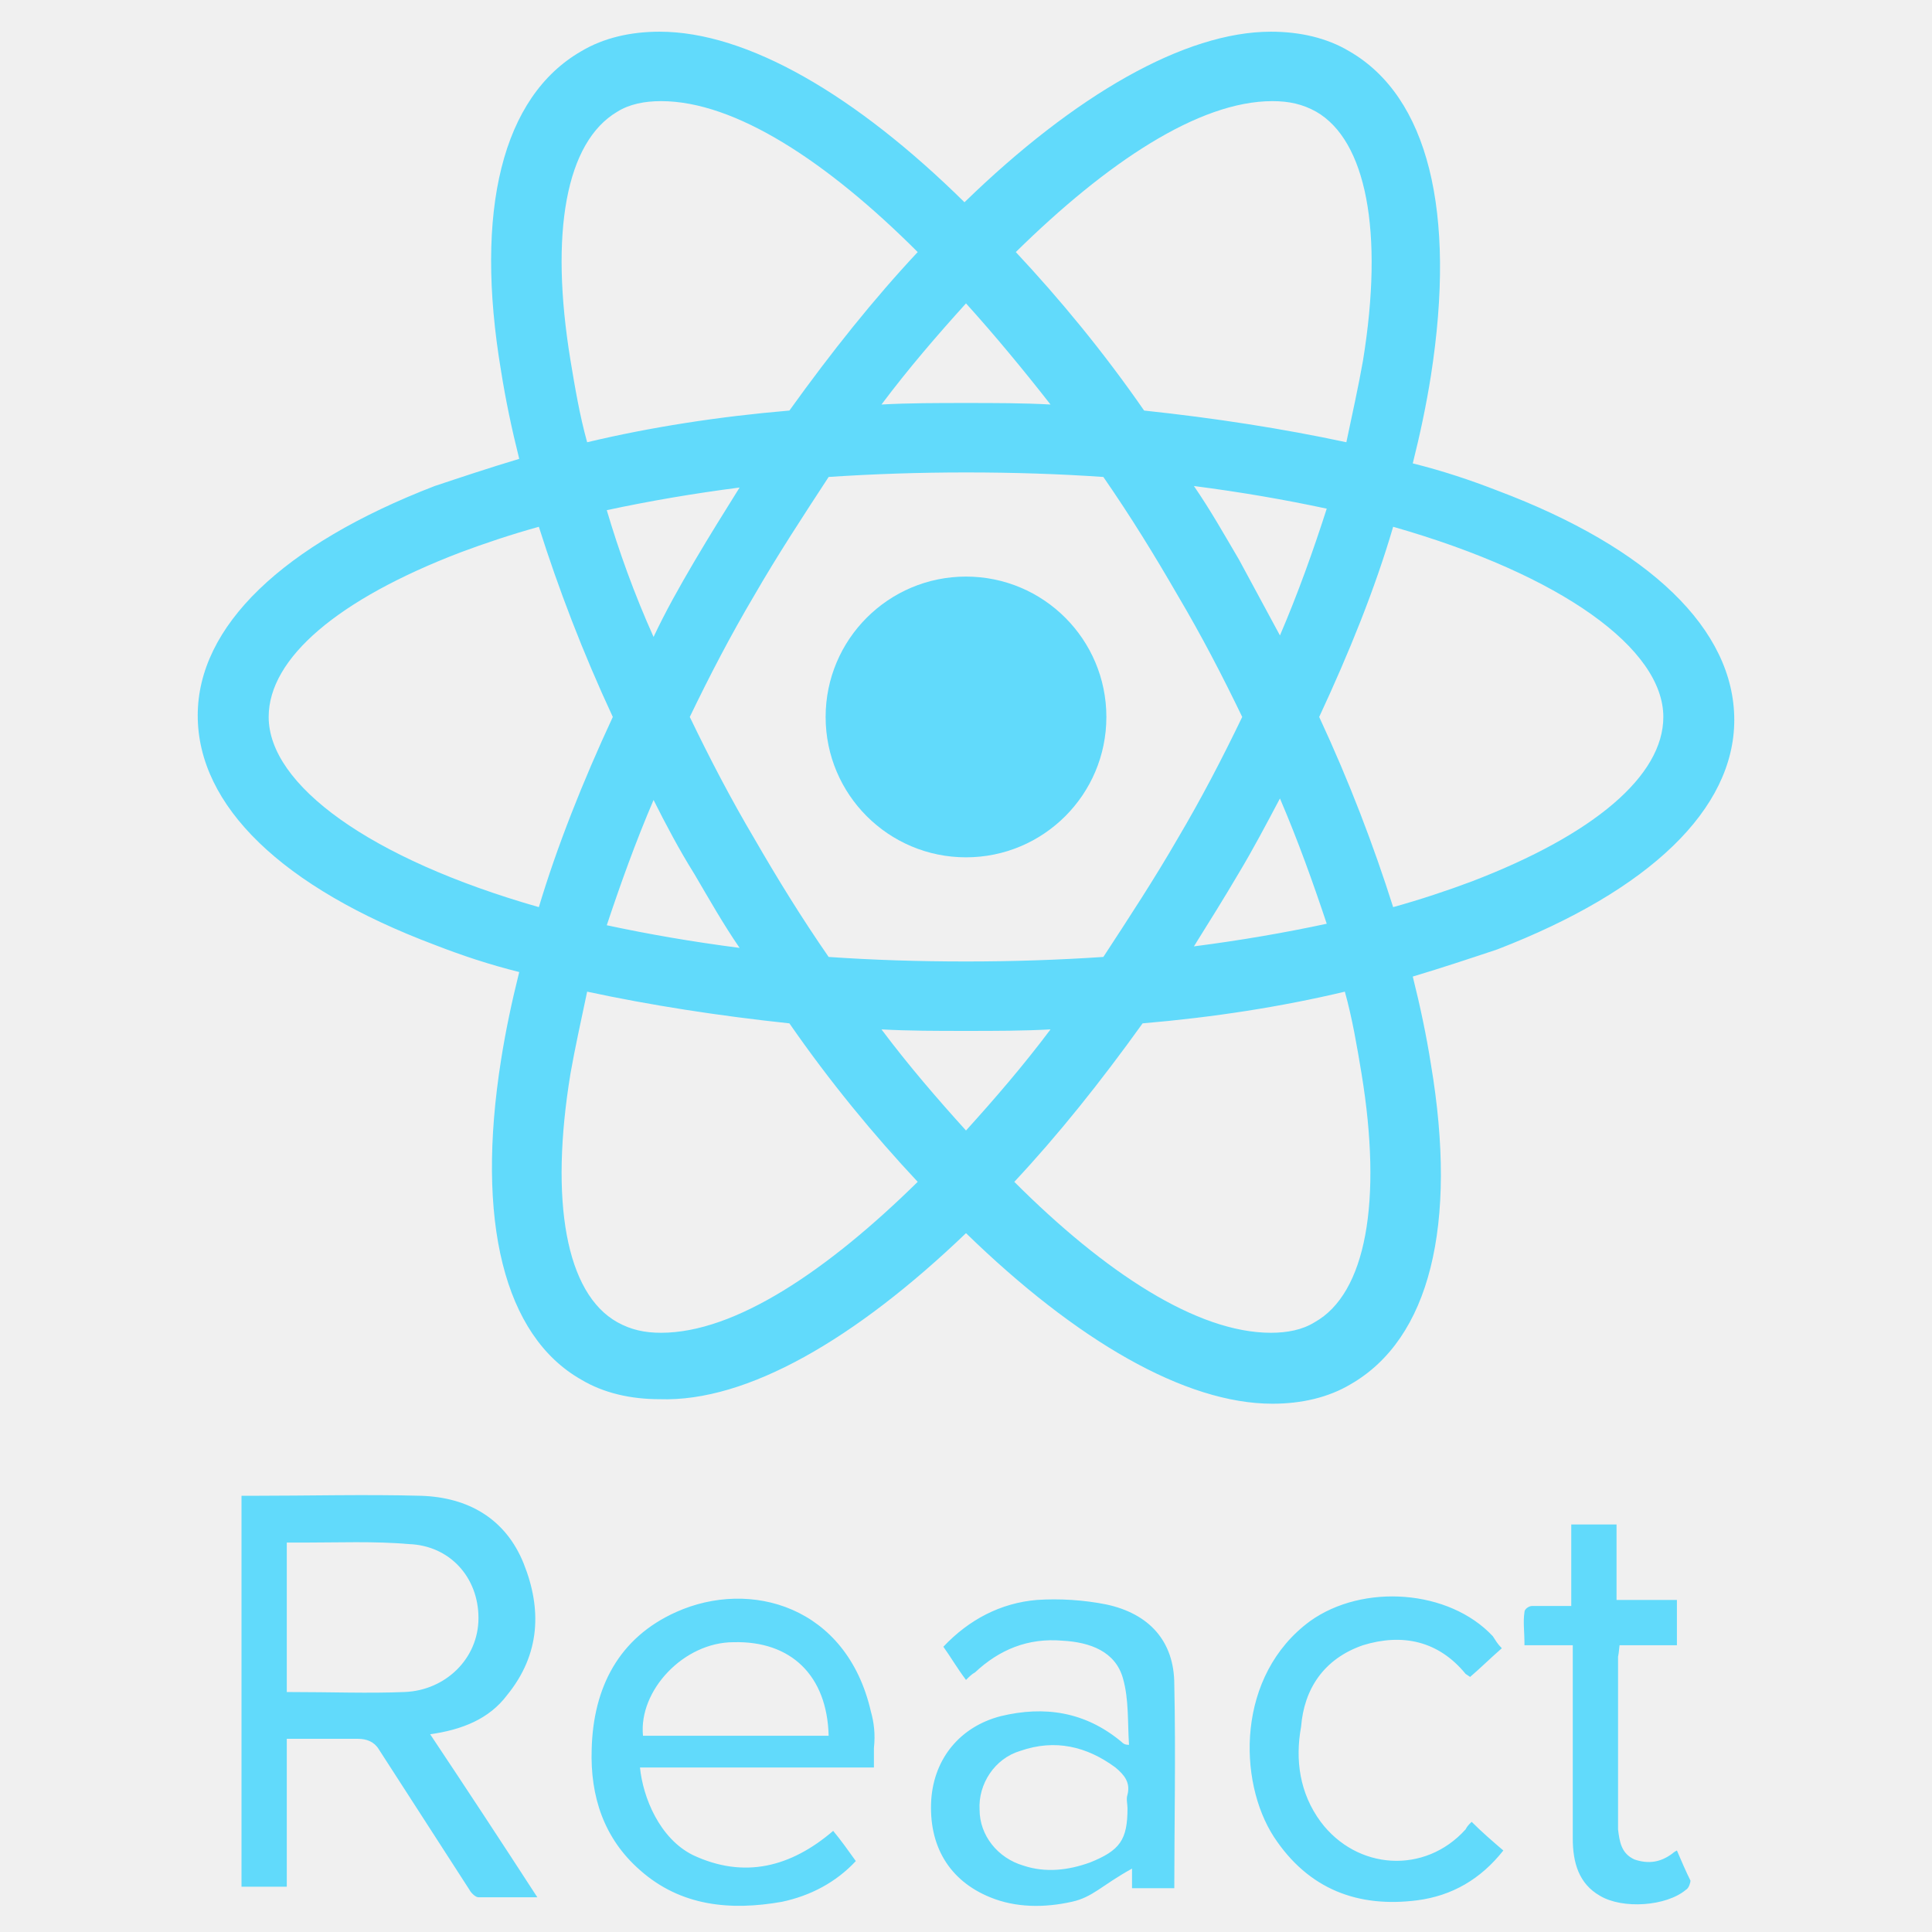
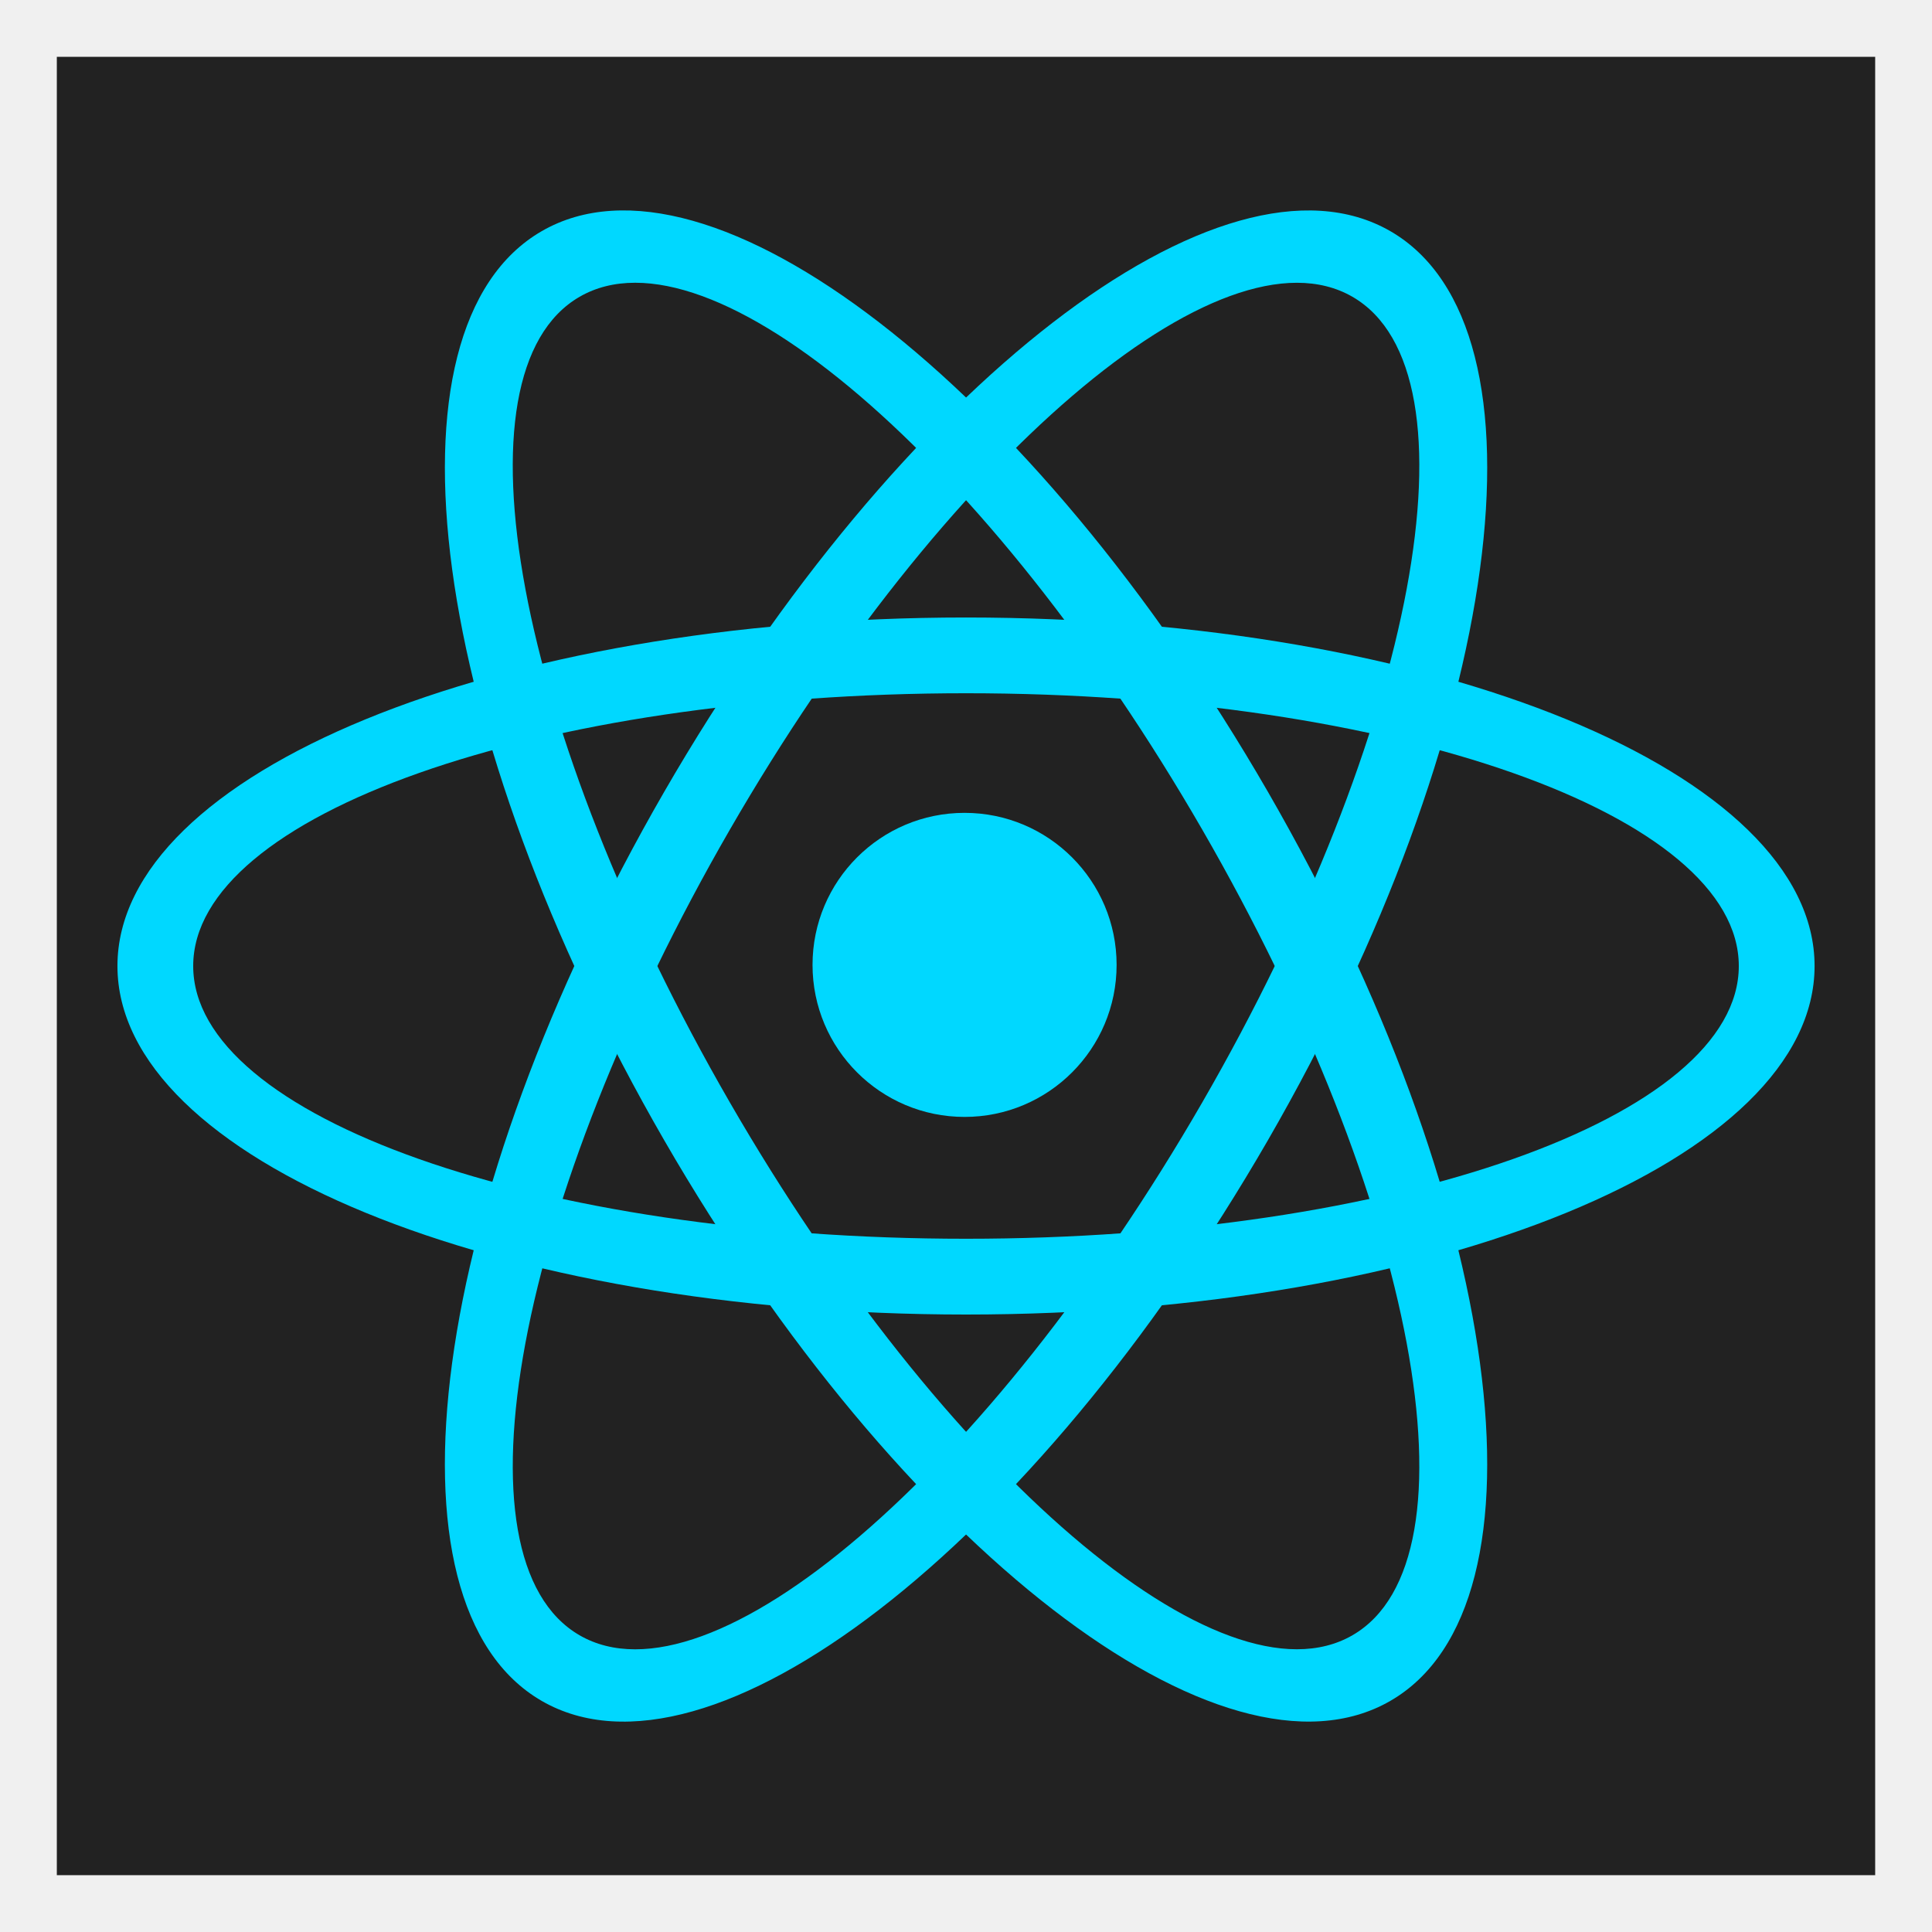
- <svg viewBox="0 0 128 128">
-   <g fill="#61DAFB">
-     <circle cx="64" cy="47.5" r="9.3" />
-     <path d="M64 81.7C71.3 88.8 78.5 93 84.3 93c1.9 0 3.7-.4 5.2-1.3 5.2-3 7.1-10.5 5.3-21.2-.3-1.9-.7-3.8-1.2-5.8 2-.6 3.8-1.2 5.6-1.8 10.1-3.9 15.7-9.3 15.7-15.2 0-6-5.6-11.4-15.7-15.2-1.8-.7-3.6-1.3-5.6-1.8.5-2 .9-3.9 1.2-5.8 1.7-10.9-.2-18.5-5.4-21.5-1.5-.9-3.3-1.3-5.2-1.3-5.7 0-13 4.2-20.3 11.3C56.7 6.3 49.5 2.1 43.7 2.1c-1.9 0-3.7.4-5.2 1.3-5.2 3-7.1 10.5-5.3 21.2.3 1.9.7 3.8 1.2 5.8-2 .6-3.8 1.2-5.6 1.8-10.1 3.9-15.7 9.3-15.7 15.2 0 6 5.6 11.4 15.7 15.2 1.8.7 3.6 1.3 5.6 1.8-.5 2-.9 3.9-1.2 5.8-1.7 10.7.2 18.3 5.3 21.2 1.5.9 3.3 1.3 5.2 1.3 5.8.2 13-4 20.3-11zm-5.6-13.5c1.8.1 3.7.1 5.6.1 1.9 0 3.8 0 5.6-.1-1.8 2.4-3.7 4.6-5.6 6.7-1.9-2.1-3.8-4.3-5.6-6.7zM46 57.9c1 1.7 1.9 3.3 3 4.9-3.1-.4-6-.9-8.8-1.5.9-2.7 1.9-5.5 3.1-8.3.8 1.6 1.7 3.3 2.7 4.9zm-5.8-24.1c2.8-.6 5.7-1.1 8.8-1.5-1 1.6-2 3.2-3 4.9-1 1.7-1.9 3.3-2.7 5-1.3-2.9-2.3-5.7-3.1-8.4zm5.5 13.7c1.3-2.7 2.7-5.4 4.3-8.1 1.5-2.6 3.2-5.2 4.9-7.8 3-.2 6-.3 9.1-.3 3.2 0 6.2.1 9.1.3 1.8 2.6 3.4 5.2 4.9 7.8 1.6 2.7 3 5.4 4.3 8.1-1.3 2.7-2.7 5.4-4.3 8.1-1.5 2.6-3.2 5.2-4.9 7.8-3 .2-6 .3-9.1.3-3.2 0-6.2-.1-9.1-.3-1.8-2.6-3.4-5.2-4.9-7.8-1.6-2.7-3-5.4-4.3-8.1zm39.1-5.4l-2.7-5c-1-1.7-1.9-3.3-3-4.9 3.1.4 6 .9 8.8 1.5-.9 2.8-1.9 5.6-3.1 8.4zm0 10.8c1.2 2.8 2.2 5.6 3.1 8.3-2.8.6-5.7 1.1-8.8 1.5 1-1.6 2-3.2 3-4.9.9-1.5 1.8-3.2 2.7-4.9zm2.3 34.7c-.8.5-1.8.7-2.9.7-4.9 0-11-4-17-10 2.9-3.1 5.7-6.6 8.5-10.5 4.7-.4 9.2-1.1 13.4-2.1.5 1.8.8 3.6 1.1 5.4 1.4 8.5.3 14.6-3.1 16.5zm5.2-52.7c11.2 3.2 17.9 8.1 17.9 12.6 0 3.9-4.6 7.8-12.7 10.9-1.6.6-3.4 1.2-5.2 1.7-1.3-4.1-2.9-8.3-4.9-12.6 2-4.3 3.7-8.5 4.9-12.6zm-8-28.2c1.1 0 2 .2 2.9.7 3.3 1.9 4.5 7.9 3.1 16.5-.3 1.7-.7 3.5-1.1 5.4-4.2-.9-8.7-1.6-13.4-2.1-2.7-3.9-5.6-7.4-8.5-10.5 6-5.9 12.1-10 17-10zM69.6 26.8c-1.8-.1-3.7-.1-5.6-.1s-3.8 0-5.6.1c1.8-2.4 3.7-4.6 5.6-6.7 1.9 2.1 3.8 4.4 5.6 6.7zM40.9 7.4c.8-.5 1.8-.7 2.9-.7 4.9 0 11 4 17 10-2.9 3.1-5.7 6.6-8.5 10.5-4.7.4-9.2 1.1-13.4 2.1-.5-1.8-.8-3.6-1.1-5.4-1.4-8.5-.3-14.5 3.1-16.5zm-5.2 52.7C24.5 56.9 17.8 52 17.8 47.5c0-3.9 4.6-7.8 12.7-10.9 1.6-.6 3.4-1.2 5.2-1.7 1.3 4.1 2.9 8.3 4.9 12.6-2 4.3-3.7 8.6-4.9 12.6zm2.1 11c.3-1.7.7-3.5 1.1-5.4 4.2.9 8.7 1.6 13.4 2.1 2.7 3.9 5.6 7.4 8.5 10.5-6 5.9-12.1 10-17 10-1.1 0-2-.2-2.9-.7-3.4-1.9-4.5-8-3.1-16.5zm-4.2 41.2c2.2-2.7 2.3-5.7 1.1-8.7-1.2-3-3.7-4.4-6.8-4.5-3.7-.1-7.5 0-11.2 0H16V125h3v-9.8h4.7c.6 0 1.1.2 1.4.7l6 9.3c.1.2.4.5.6.5h3.9c-2.4-3.7-4.7-7.2-7.1-10.8 2.1-.3 3.9-1 5.1-2.6zm-14.6-.2v-9.9h1.1c2.3 0 4.7-.1 7 .1 2.7.1 4.6 2.2 4.6 4.9s-2.2 4.8-4.9 4.9c-2.4.1-4.8 0-7.8 0zm38.7 1.3c-1.6-7-8-8.8-12.9-6.6-3.8 1.7-5.5 5-5.6 9.1-.1 3.1.8 5.9 3.2 8 2.7 2.4 6 2.7 9.4 2.1 1.9-.4 3.6-1.3 4.9-2.7-.5-.7-1-1.4-1.5-2-2.8 2.4-5.9 3.2-9.3 1.6-2.2-1.1-3.3-3.8-3.5-5.8h15.5v-1.3c.1-.9 0-1.7-.2-2.4zM42.6 115c-.3-3 2.7-6.2 6-6.2 3.8-.1 6.2 2.2 6.3 6.2H42.6zm30.7-8.7c-1.5-.3-3.1-.4-4.6-.3-2.4.2-4.5 1.3-6.2 3.1.5.7.9 1.4 1.5 2.2.2-.2.4-.4.6-.5 1.6-1.5 3.5-2.3 5.8-2.1 1.8.1 3.5.7 4 2.5.4 1.4.3 2.9.4 4.4-.3 0-.4-.1-.5-.2-2.4-2-5.1-2.4-8-1.7-2.7.7-4.4 2.8-4.6 5.5-.2 3.1 1.2 5.4 3.9 6.5 1.7.7 3.6.7 5.4.3 1.4-.3 2-1.1 4-2.2v1.3h2.8c0-4 .1-8.9 0-13.5 0-2.9-1.7-4.7-4.5-5.3zm1.4 12.6c-.1.3 0 .6 0 .9 0 2.1-.5 2.8-2.5 3.6-1.4.5-2.9.7-4.4.2-1.7-.5-2.9-2-2.9-3.7-.1-1.7 1-3.4 2.7-3.9 2.3-.8 4.4-.3 6.3 1.1.6.5 1 1 .8 1.8zm15.6-9.9c2.6-.8 5-.3 6.8 1.9l.3.2c.7-.6 1.3-1.2 2.1-1.9-.3-.3-.4-.5-.6-.8-2.9-3.1-8.6-3.5-12.1-1-4.9 3.6-4.8 10.6-2.4 14.3 2.3 3.5 5.6 4.7 9.5 4.2 2.3-.3 4.2-1.4 5.7-3.3-.7-.6-1.4-1.2-2.1-1.9-.2.2-.3.3-.4.5-2.7 3-7.2 2.7-9.6-.5-1.4-1.9-1.7-4.1-1.3-6.3.2-2.5 1.5-4.5 4.1-5.4zm20.8 13.6c-.2.1-.3.2-.3.2-.8.6-1.6.7-2.5.4-.9-.4-1-1.2-1.1-2v-11.4c0-.2 0 .2.1-.8h3.8v-3h-4v-5h-3v5.4h-2.6c-.2 0-.5.2-.5.4-.1.7 0 1.2 0 2.2h3.2v12.8c0 1.6.4 3 1.8 3.8 1.5.9 4.4.7 5.7-.4.2-.1.3-.5.3-.6-.3-.6-.6-1.3-.9-2z" />
-   </g>
+ <svg xmlns="http://www.w3.org/2000/svg" xmlns:xlink="http://www.w3.org/1999/xlink" viewBox="0 0 85 85" fill="#fff" fill-rule="evenodd" stroke="#000" stroke-linecap="round" stroke-linejoin="round">
+   <use xlink:href="#A" x="2.5" y="2.5" />
+   <symbol id="A" overflow="visible">
+     <g stroke="none">
+       <path fill="#222" d="M0 0h80v80H0z" />
+       <g fill="#00d8ff">
+         <circle cx="39.937" cy="39.951" r="6.689" />
+         <path d="M2.667 40c0-8.495 16.651-15.333 37.333-15.333S77.334 31.506 77.334 40 60.683 55.334 40 55.334 2.667 48.495 2.667 40zM6 40c0-6.648 15.164-12 34-12s34 5.352 34 12-15.164 12-34 12S6 46.648 6 40z" />
+         <path d="M21.335 7.669c7.357-4.247 21.604 6.753 31.946 24.665s12.744 35.751 5.388 39.998-21.604-6.753-31.946-24.665-12.744-35.751-5.388-39.998zm1.667 2.887C28.759 7.232 40.976 17.688 50.394 34s12.365 32.121 6.608 35.445S39.027 62.313 29.609 46 17.244 13.88 23.002 10.556z" />
+         <path d="M58.669 7.67c7.357 4.247 4.954 22.087-5.388 39.998S28.692 76.581 21.335 72.334s-4.954-22.087 5.388-39.998S51.312 3.423 58.669 7.67zm-1.667 2.887c5.757 3.324 2.81 19.132-6.608 35.445S28.759 72.771 23.002 69.447s-2.81-19.132 6.608-35.445S51.245 7.233 57.002 10.557z" />
+       </g>
+     </g>
+   </symbol>
</svg>
